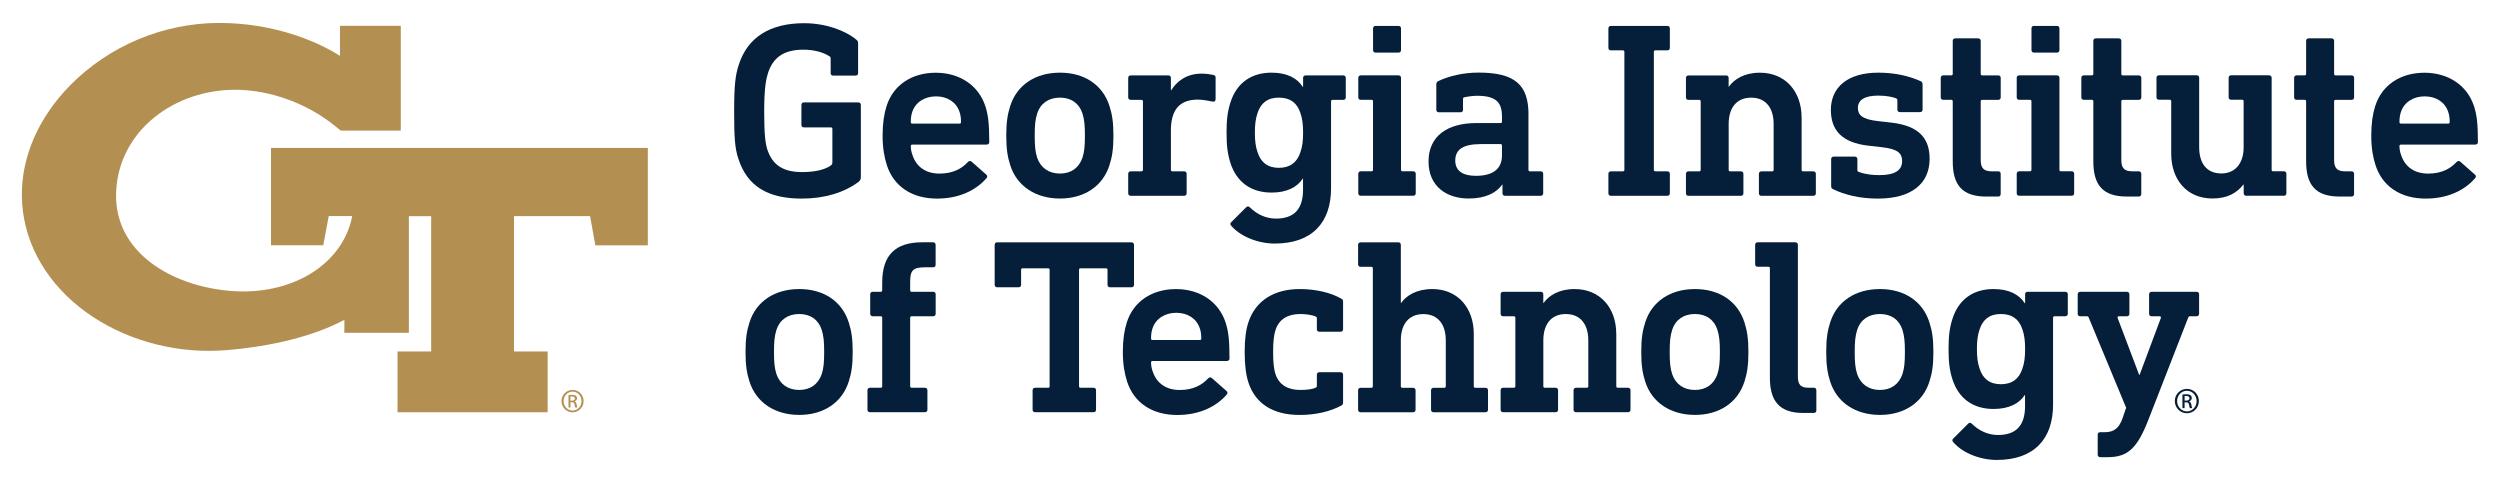
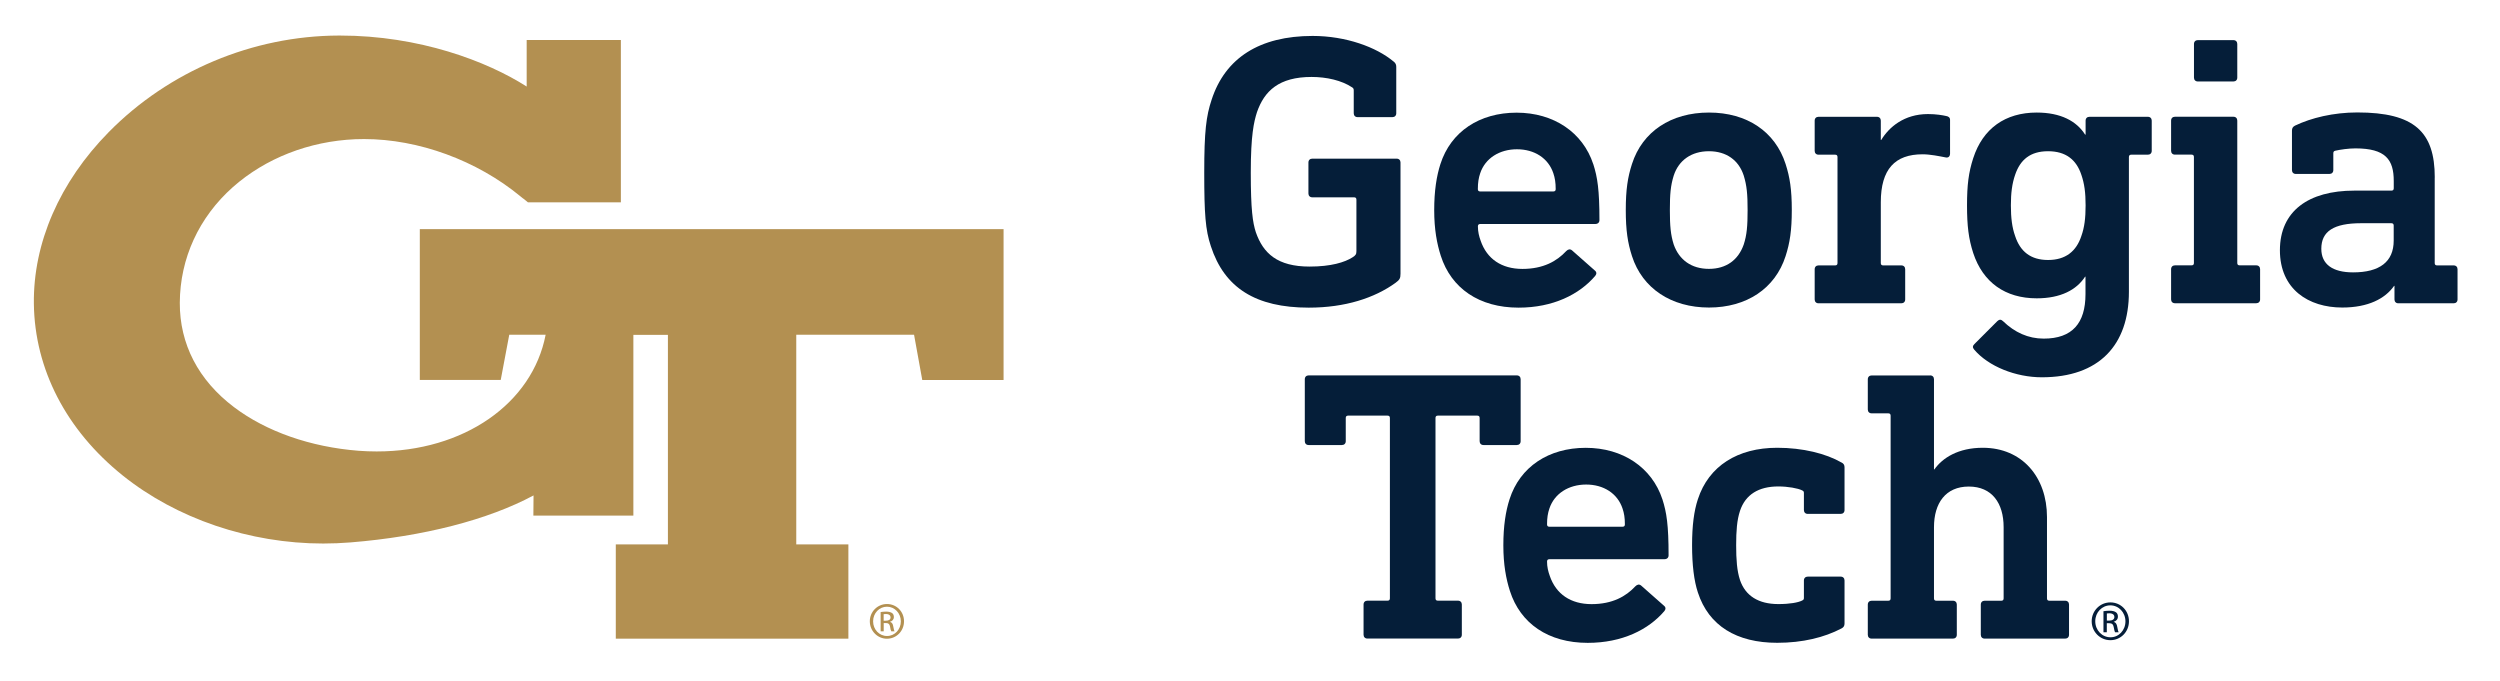
- <svg xmlns="http://www.w3.org/2000/svg" id="Layer_1" data-name="Layer 1" viewBox="50 43 694 134">
+ <svg xmlns="http://www.w3.org/2000/svg" viewBox="50 43 448 122" role="img" aria-label="Georgia Tech">
  <defs>
-     <style>
-       .cls-1 {
-         fill: #b39051;
-       }
- 
-       .cls-2 {
-         fill: #051e39;
-       }
-     </style>
+     <style>.cls-1{fill:#b39051;}.cls-2{fill:#051e39;}</style>
  </defs>
-   <g>
+   <path class="cls-1" d="M125.23,84.05v27.04h14.5l1.53-8.11h6.52c-2.39,12.37-14.69,20.92-30.28,20.92-1.07,0-2.15-.04-3.22-.12-8.63-.67-16.57-3.45-22.36-7.83-6.38-4.83-9.73-11.3-9.7-18.69.04-7.96,3.42-15.32,9.51-20.73,5.84-5.17,13.63-8.22,21.94-8.58.52-.02,1.05-.03,1.58-.03,9.75,0,20.2,3.83,27.98,10.24.39.33.49.4.59.46.04.03.1.07.56.45l.23.19h.29s16.36,0,16.36,0v-29.09h-16.88v8.34c-7.11-4.55-19.26-9.14-33.45-9.14h-.23c-15.43.05-30.46,6.37-41.23,17.32-8.78,8.93-13.54,19.85-13.4,30.75.15,11.72,5.8,22.64,15.9,30.75,9.67,7.76,22.77,12.21,35.95,12.21,1.63,0,3.28-.07,4.9-.2,13.05-1.06,24.62-4.04,32.79-8.42l-.03,3.61h17.92v-32.38h6.19v37.55h-9.34v16.89h41.68v-16.89h-9.34v-37.57h21.11l1.47,8.11h14.57v-27.04h-104.6ZM110.92,50.17s.09,0,.14,0c-.12,0-.25,0-.37,0,.08,0,.15,0,.23,0Z" />
+   <path class="cls-1" d="M110.92,50.17c-.08,0-.15,0-.23,0,.12,0,.25,0,.37,0-.05,0-.09,0-.14,0Z" />
+   <path class="cls-1" d="M208.95,151.24h-.01c-1.7,0-3.07,1.38-3.07,3.1s1.38,3.12,3.07,3.12,3.06-1.37,3.06-3.12-1.35-3.1-3.05-3.1ZM208.95,156.97c-1.38,0-2.49-1.16-2.49-2.63s1.12-2.62,2.48-2.62h.01c1.38,0,2.48,1.17,2.48,2.63s-1.1,2.63-2.48,2.62Z" />
+   <path class="cls-1" d="M209.5,154.45v-.03c.37-.11.68-.39.68-.84,0-.33-.11-.57-.32-.72-.21-.15-.55-.26-1.07-.26-.41,0-.69.04-.98.08v3.46h.55v-1.49h.39c.44,0,.66.17.74.61.07.45.15.77.23.88h.58c-.05-.11-.14-.32-.22-.85-.07-.51-.28-.79-.58-.84ZM208.75,154.23h-.4v-1.17c.1-.01.22-.03.4-.03.62,0,.84.3.84.61,0,.43-.39.59-.84.59Z" />
+   <g transform="translate(12,0)">
    <path class="cls-2" d="M287.72,54.01c.35.28.49.55.49.97v8.32c0,.42-.28.69-.69.69h-6.24c-.42,0-.69-.28-.69-.69v-4.09c0-.28-.07-.42-.28-.55-1.87-1.25-4.58-1.87-7.28-1.87-5.83,0-8.46,2.5-9.78,6.31-.55,1.73-1.11,4.09-1.11,10.82s.35,8.95.9,10.68c1.32,3.81,3.88,6.17,9.64,6.17,3.81,0,6.31-.76,7.7-1.66.56-.35.69-.56.69-1.11v-9.22c0-.28-.14-.42-.42-.42h-7.49c-.42,0-.69-.28-.69-.69v-5.55c0-.42.28-.69.69-.69h15.12c.42,0,.69.28.69.69v19.91c0,.83-.14,1.11-.9,1.66-3.75,2.71-9.02,4.44-15.54,4.44-9.5,0-15.12-3.54-17.55-11.03-.97-2.91-1.18-5.76-1.18-13.18s.35-10.13,1.32-13.04c2.43-7.49,8.6-11.44,18.1-11.44,5.97,0,11.44,2.01,14.5,4.58Z" />
    <path class="cls-2" d="M323.51,72.39c.76,2.36,1.11,4.65,1.11,10.06,0,.42-.28.69-.76.69h-20.6c-.28,0-.42.14-.42.42,0,.97.21,1.8.49,2.57,1.11,3.26,3.75,5.06,7.49,5.06s6.17-1.39,7.84-3.19c.35-.35.69-.42,1.04-.14l4.09,3.61c.35.28.35.62.07.97-2.84,3.33-7.56,5.69-13.73,5.69-7.07,0-12.07-3.47-13.94-9.29-.69-2.15-1.18-4.72-1.18-8.18s.42-6.1,1.11-8.25c1.87-5.83,7.01-9.22,13.66-9.22s11.86,3.54,13.73,9.22ZM303.25,74.05c-.28.83-.42,1.66-.42,2.84,0,.28.14.42.42.42h13.11c.28,0,.42-.14.42-.42,0-1.18-.14-2.01-.42-2.84-.9-2.71-3.4-4.3-6.52-4.3s-5.69,1.6-6.59,4.3Z" />
    <path class="cls-2" d="M357.98,72.39c.76,2.36,1.11,4.58,1.11,8.25s-.35,5.89-1.11,8.25c-1.87,5.83-7.01,9.22-13.73,9.22s-11.93-3.4-13.8-9.22c-.76-2.36-1.11-4.58-1.11-8.25s.35-5.9,1.11-8.25c1.87-5.83,7.01-9.22,13.8-9.22s11.86,3.4,13.73,9.22ZM337.93,74.47c-.56,1.8-.69,3.33-.69,6.17s.14,4.44.69,6.17c.97,2.77,3.19,4.37,6.31,4.37s5.27-1.6,6.24-4.37c.56-1.73.69-3.33.69-6.17s-.14-4.37-.69-6.17c-.9-2.77-3.12-4.37-6.24-4.37s-5.41,1.6-6.31,4.37Z" />
    <path class="cls-2" d="M386.76,63.79c.42.07.69.28.69.69v6.03c0,.49-.28.83-.83.69-1.11-.21-2.71-.55-4.09-.55-4.93,0-7.49,2.64-7.49,8.6v10.89c0,.28.14.42.42.42h3.26c.42,0,.69.28.69.69v5.41c0,.42-.28.69-.69.69h-14.84c-.42,0-.69-.28-.69-.69v-5.41c0-.42.28-.69.69-.69h2.98c.28,0,.42-.14.42-.42v-19c0-.28-.14-.42-.42-.42h-2.98c-.42,0-.69-.28-.69-.69v-5.41c0-.42.28-.69.69-.69h10.47c.42,0,.69.28.69.69v3.47h.07c1.39-2.29,4.09-4.65,8.39-4.65,1.46,0,2.64.21,3.26.35Z" />
    <path class="cls-2" d="M411.67,67.12h.07v-2.5c0-.42.28-.69.69-.69h10.47c.42,0,.69.28.69.69v5.41c0,.42-.28.69-.69.69h-2.98c-.28,0-.42.14-.42.42v24.14c0,9.57-5.34,15.33-15.61,15.33-4.65,0-9.57-1.94-12.14-4.99-.28-.35-.28-.62.07-.97l4.09-4.09c.35-.35.69-.35,1.04,0,2.08,2.01,4.51,3.12,7.28,3.12,5.13,0,7.49-2.77,7.49-7.98v-3.12h-.07c-1.53,2.36-4.37,3.88-8.67,3.88-5.62,0-9.64-2.84-11.38-8.12-.83-2.57-1.11-4.86-1.11-8.53s.28-5.9,1.11-8.46c1.73-5.34,5.76-8.18,11.38-8.18,4.3,0,7.14,1.53,8.67,3.95ZM399.11,74.33c-.55,1.6-.76,3.26-.76,5.48s.21,3.95.76,5.48c.9,2.77,2.78,4.3,5.9,4.3s5.06-1.53,5.97-4.3c.55-1.53.76-3.19.76-5.48s-.21-3.88-.76-5.48c-.9-2.71-2.78-4.23-5.97-4.23s-4.99,1.53-5.9,4.23Z" />
    <path class="cls-2" d="M438.23,63.92c.42,0,.69.28.69.69v25.52c0,.28.14.42.42.42h2.98c.42,0,.69.28.69.69v5.41c0,.42-.28.69-.69.69h-14.57c-.42,0-.69-.28-.69-.69v-5.41c0-.42.28-.69.69-.69h2.98c.28,0,.42-.14.42-.42v-19c0-.28-.14-.42-.42-.42h-2.98c-.42,0-.69-.28-.69-.69v-5.41c0-.42.28-.69.69-.69h10.47ZM438.23,50.19c.42,0,.69.28.69.69v6.03c0,.42-.28.69-.69.69h-6.38c-.42,0-.69-.28-.69-.69v-6.03c0-.42.28-.69.69-.69h6.38Z" />
    <path class="cls-2" d="M474.3,74.81v15.33c0,.28.14.42.42.42h2.98c.42,0,.69.28.69.69v5.41c0,.42-.28.69-.69.69h-9.92c-.42,0-.69-.28-.69-.69v-2.43h-.07c-1.6,2.29-4.65,3.88-9.29,3.88-6.03,0-11.17-3.26-11.17-10.27s5.13-10.68,13.32-10.68h6.66c.28,0,.42-.14.42-.42v-1.32c0-3.81-1.46-5.83-6.87-5.83-1.18,0-2.7.21-3.61.42-.28.07-.35.21-.35.49v2.98c0,.42-.28.69-.69.69h-6.03c-.42,0-.69-.28-.69-.69v-7.07c0-.42.14-.69.55-.9,2.91-1.39,6.87-2.36,11.17-2.36,10.2,0,13.87,3.47,13.87,11.65ZM461.12,83c-4.93,0-7.14,1.46-7.14,4.58,0,2.77,2.01,4.23,5.69,4.23,4.72,0,7.28-1.87,7.28-5.69v-2.7c0-.28-.14-.42-.42-.42h-5.41Z" />
-     <path class="cls-2" d="M512.86,50.19c.42,0,.69.28.69.69v5.41c0,.42-.28.69-.69.69h-3.33c-.28,0-.42.14-.42.42v32.74c0,.28.14.42.42.42h3.33c.42,0,.69.28.69.69v5.41c0,.42-.28.69-.69.69h-15.68c-.42,0-.69-.28-.69-.69v-5.41c0-.42.28-.69.69-.69h3.33c.28,0,.42-.14.42-.42v-32.74c0-.28-.14-.42-.42-.42h-3.33c-.42,0-.69-.28-.69-.69v-5.41c0-.42.28-.69.69-.69h15.68Z" />
-     <path class="cls-2" d="M550.13,75.58v14.57c0,.28.14.42.42.42h2.84c.42,0,.69.28.69.69v5.41c0,.42-.28.69-.69.69h-14.43c-.42,0-.69-.28-.69-.69v-5.41c0-.42.28-.69.69-.69h2.98c.28,0,.42-.14.42-.42v-12.76c0-4.3-2.08-7.28-6.24-7.28s-6.24,2.98-6.24,7.28v12.76c0,.28.14.42.42.42h2.98c.42,0,.69.28.69.69v5.41c0,.42-.28.69-.69.69h-14.57c-.42,0-.69-.28-.69-.69v-5.41c0-.42.28-.69.69-.69h2.98c.28,0,.42-.14.42-.42v-19c0-.28-.14-.42-.42-.42h-2.98c-.42,0-.69-.28-.69-.69v-5.41c0-.42.28-.69.69-.69h10.47c.42,0,.69.28.69.69v2.43h.07c1.46-2.08,4.3-3.88,8.6-3.88,7.14,0,11.58,5.27,11.58,12.42Z" />
-     <path class="cls-2" d="M583.16,65.52c.42.21.55.49.55.97v6.94c0,.42-.28.69-.69.69h-5.62c-.42,0-.69-.28-.69-.69v-2.57c0-.28-.07-.42-.35-.56-.97-.42-2.91-.76-4.99-.76-3.88,0-5.62,1.32-5.62,3.4,0,1.94,1.11,3.19,5.62,3.68l3.68.42c7.77.9,10.61,4.44,10.61,10.06,0,6.8-4.92,11.03-14.36,11.03-4.99,0-9.23-1.04-12.49-2.64-.28-.14-.48-.35-.48-.83v-7.49c0-.42.28-.69.69-.69h5.9c.42,0,.69.28.69.69v3.05c0,.28.14.42.35.49,2.01.76,4.02.9,5.83.9,4.3,0,6.24-1.39,6.24-3.88,0-2.22-1.25-3.4-5.76-3.88l-3.68-.42c-7.28-.83-10.34-4.3-10.34-9.92,0-6.24,4.58-10.34,13.18-10.34,4.72,0,8.67.97,11.72,2.36Z" />
-     <path class="cls-2" d="M599.16,53.66c.42,0,.69.28.69.69v9.16c0,.28.14.42.42.42h4.44c.42,0,.69.28.69.69v5.41c0,.42-.28.69-.69.69h-4.44c-.28,0-.42.14-.42.42v16.3c0,2.36.97,3.12,3.12,3.12h1.73c.42,0,.69.28.69.69v5.62c0,.42-.28.69-.69.69h-3.33c-6.73,0-9.29-3.26-9.29-9.78v-16.65c0-.28-.14-.42-.42-.42h-2.22c-.42,0-.69-.28-.69-.69v-5.41c0-.42.28-.69.69-.69h2.22c.28,0,.42-.14.42-.42v-9.16c0-.42.28-.69.69-.69h6.38Z" />
-     <path class="cls-2" d="M621.01,63.92c.42,0,.69.28.69.69v25.52c0,.28.14.42.42.42h2.98c.42,0,.69.28.69.69v5.41c0,.42-.28.69-.69.69h-14.57c-.42,0-.69-.28-.69-.69v-5.41c0-.42.28-.69.69-.69h2.98c.28,0,.42-.14.42-.42v-19c0-.28-.14-.42-.42-.42h-2.98c-.42,0-.69-.28-.69-.69v-5.41c0-.42.28-.69.69-.69h10.47ZM621.01,50.19c.42,0,.69.28.69.69v6.03c0,.42-.28.69-.69.69h-6.38c-.42,0-.69-.28-.69-.69v-6.03c0-.42.28-.69.69-.69h6.38Z" />
-     <path class="cls-2" d="M638.19,53.66c.42,0,.69.28.69.69v9.16c0,.28.14.42.42.42h4.44c.42,0,.69.28.69.69v5.41c0,.42-.28.69-.69.69h-4.44c-.28,0-.42.14-.42.42v16.3c0,2.36.97,3.12,3.12,3.12h1.73c.42,0,.69.28.69.69v5.62c0,.42-.28.69-.69.69h-3.33c-6.73,0-9.29-3.26-9.29-9.78v-16.65c0-.28-.14-.42-.42-.42h-2.22c-.42,0-.69-.28-.69-.69v-5.41c0-.42.28-.69.69-.69h2.22c.28,0,.42-.14.42-.42v-9.16c0-.42.28-.69.69-.69h6.38Z" />
-     <path class="cls-2" d="M679.92,63.92c.42,0,.69.28.69.69v25.52c0,.28.14.42.42.42h2.98c.42,0,.69.28.69.69v5.41c0,.42-.28.69-.69.69h-10.47c-.42,0-.69-.28-.69-.69v-2.43h-.07c-1.8,2.29-4.37,3.88-8.6,3.88-7.14,0-11.45-5.27-11.45-12.42v-14.57c0-.28-.14-.42-.42-.42h-2.98c-.42,0-.69-.28-.69-.69v-5.41c0-.42.28-.69.69-.69h10.47c.42,0,.69.28.69.69v19.28c0,4.3,1.94,7.28,6.17,7.28,3.95,0,6.17-2.98,6.17-7.21v-12.83c0-.28-.14-.42-.42-.42h-3.05c-.42,0-.69-.28-.69-.69v-5.41c0-.42.28-.69.69-.69h10.54Z" />
-     <path class="cls-2" d="M697.26,53.66c.42,0,.69.28.69.69v9.16c0,.28.14.42.42.42h4.44c.42,0,.69.28.69.69v5.41c0,.42-.28.69-.69.69h-4.44c-.28,0-.42.14-.42.42v16.3c0,2.36.97,3.12,3.12,3.12h1.73c.42,0,.69.28.69.69v5.62c0,.42-.28.69-.69.69h-3.33c-6.73,0-9.29-3.26-9.29-9.78v-16.65c0-.28-.14-.42-.42-.42h-2.22c-.42,0-.69-.28-.69-.69v-5.41c0-.42.28-.69.69-.69h2.22c.28,0,.42-.14.42-.42v-9.16c0-.42.28-.69.69-.69h6.38Z" />
-     <path class="cls-2" d="M736.76,72.39c.76,2.36,1.11,4.65,1.11,10.06,0,.42-.28.69-.76.69h-20.6c-.28,0-.42.14-.42.42,0,.97.21,1.8.49,2.57,1.11,3.26,3.75,5.06,7.49,5.06s6.17-1.39,7.84-3.19c.35-.35.69-.42,1.04-.14l4.09,3.61c.35.28.35.62.07.97-2.84,3.33-7.56,5.69-13.73,5.69-7.07,0-12.07-3.47-13.94-9.29-.69-2.15-1.18-4.72-1.18-8.18s.42-6.1,1.11-8.25c1.87-5.83,7.01-9.22,13.66-9.22s11.86,3.54,13.73,9.22ZM716.51,74.05c-.28.83-.42,1.66-.42,2.84,0,.28.14.42.42.42h13.11c.28,0,.42-.14.42-.42,0-1.18-.14-2.01-.42-2.84-.9-2.71-3.4-4.3-6.52-4.3s-5.69,1.6-6.59,4.3Z" />
-   </g>
-   <g>
-     <g>
-       <path class="cls-1" d="M208.95,151.24h-.01c-1.7,0-3.07,1.38-3.07,3.1s1.38,3.12,3.07,3.12,3.06-1.37,3.06-3.12-1.35-3.1-3.05-3.1ZM208.95,156.97c-1.38,0-2.49-1.16-2.49-2.63s1.12-2.62,2.48-2.62h.01c1.38,0,2.48,1.17,2.48,2.63s-1.1,2.63-2.48,2.62Z" />
-       <path class="cls-1" d="M209.5,154.45v-.03c.37-.11.68-.39.68-.84,0-.33-.11-.57-.32-.72-.21-.15-.55-.26-1.07-.26-.41,0-.69.04-.98.08v3.46h.55v-1.49h.39c.44,0,.66.17.74.61.07.45.15.77.23.88h.58c-.05-.11-.14-.32-.22-.85-.07-.51-.28-.79-.58-.84ZM208.75,154.23h-.4v-1.17c.1-.01.22-.03.4-.03.62,0,.84.3.84.61,0,.43-.39.59-.84.59Z" />
-     </g>
-     <g>
-       <path class="cls-1" d="M110.92,50.17c-.08,0-.15,0-.23,0,.12,0,.25,0,.37,0-.05,0-.09,0-.14,0Z" />
-       <path class="cls-1" d="M125.23,84.05v27.04h14.5l1.53-8.11h6.52c-2.39,12.37-14.69,20.92-30.28,20.92-1.07,0-2.15-.04-3.22-.12-8.63-.67-16.57-3.45-22.36-7.83-6.38-4.83-9.73-11.3-9.7-18.69.04-7.96,3.42-15.32,9.51-20.73,5.84-5.17,13.63-8.22,21.94-8.58.52-.02,1.05-.03,1.58-.03,9.75,0,20.2,3.83,27.98,10.24.39.33.49.4.59.46.04.03.1.07.56.45l.23.19h.29s16.36,0,16.36,0v-29.09h-16.88v8.34c-7.11-4.55-19.26-9.14-33.45-9.14h-.23c-15.43.05-30.46,6.37-41.23,17.32-8.78,8.93-13.54,19.85-13.4,30.75.15,11.72,5.8,22.64,15.9,30.75,9.67,7.76,22.77,12.21,35.95,12.21,1.63,0,3.28-.07,4.9-.2,13.05-1.06,24.62-4.04,32.79-8.42l-.03,3.61h17.92v-32.38h6.19v37.55h-9.34v16.89h41.68v-16.89h-9.34v-37.57h21.11l1.47,8.11h14.57v-27.04h-104.6ZM110.92,50.17s.09,0,.14,0c-.12,0-.25,0-.37,0,.08,0,.15,0,.23,0Z" />
-     </g>
-   </g>
-   <g>
-     <g>
-       <path class="cls-2" d="M285.6,132.46c.76,2.36,1.11,4.58,1.11,8.25s-.35,5.9-1.11,8.25c-1.87,5.83-7.01,9.22-13.73,9.22s-11.93-3.4-13.8-9.22c-.76-2.36-1.11-4.58-1.11-8.25s.35-5.9,1.11-8.25c1.87-5.83,7.01-9.22,13.8-9.22s11.86,3.4,13.73,9.22ZM265.55,134.54c-.55,1.8-.69,3.33-.69,6.17s.14,4.44.69,6.17c.97,2.77,3.19,4.37,6.31,4.37s5.27-1.6,6.24-4.37c.56-1.73.69-3.33.69-6.17s-.14-4.37-.69-6.17c-.9-2.78-3.12-4.37-6.24-4.37s-5.41,1.6-6.31,4.37Z" />
-       <path class="cls-2" d="M309.04,110.27c.42,0,.69.28.69.69v5.55c0,.42-.28.69-.69.69h-2.15c-3.47,0-4.23.83-4.23,4.09v2.29c0,.28.14.42.42.42h5.97c.42,0,.69.28.69.69v5.41c0,.42-.28.69-.69.69h-5.97c-.28,0-.42.14-.42.42v19.01c0,.28.14.42.42.42h3.68c.42,0,.69.28.69.69v5.41c0,.42-.28.69-.69.69h-15.26c-.42,0-.69-.28-.69-.69v-5.41c0-.42.28-.69.69-.69h2.98c.28,0,.42-.14.42-.42v-19.01c0-.28-.14-.42-.42-.42h-2.22c-.42,0-.69-.28-.69-.69v-5.41c0-.42.28-.69.69-.69h2.22c.28,0,.42-.14.42-.42v-2.15c0-7.77,3.82-11.17,11.1-11.17h3.05Z" />
+     <g transform="translate(-54.30,0)">
      <path class="cls-2" d="M364.11,110.27c.42,0,.69.28.69.69v11.1c0,.42-.28.69-.69.69h-5.97c-.42,0-.69-.28-.69-.69v-4.16c0-.28-.14-.42-.42-.42h-7.07c-.28,0-.42.14-.42.42v32.32c0,.28.14.42.42.42h3.61c.42,0,.69.28.69.69v5.41c0,.42-.28.69-.69.69h-16.23c-.42,0-.69-.28-.69-.69v-5.41c0-.42.28-.69.69-.69h3.61c.28,0,.42-.14.42-.42v-32.32c0-.28-.14-.42-.42-.42h-7.07c-.28,0-.42.14-.42.42v4.16c0,.42-.28.69-.69.69h-5.96c-.42,0-.69-.28-.69-.69v-11.1c0-.42.28-.69.69-.69h37.32Z" />
      <path class="cls-2" d="M390.2,132.46c.76,2.36,1.11,4.65,1.11,10.06,0,.42-.28.69-.76.69h-20.6c-.28,0-.42.14-.42.42,0,.97.21,1.8.49,2.57,1.11,3.26,3.75,5.06,7.49,5.06s6.17-1.39,7.84-3.19c.35-.35.69-.42,1.04-.14l4.09,3.61c.35.28.35.62.07.97-2.84,3.33-7.56,5.69-13.73,5.69-7.07,0-12.07-3.47-13.94-9.29-.69-2.15-1.18-4.72-1.18-8.19s.42-6.1,1.11-8.25c1.87-5.83,7.01-9.22,13.66-9.22s11.86,3.54,13.73,9.22ZM369.95,134.13c-.28.83-.42,1.66-.42,2.84,0,.28.14.42.42.42h13.11c.28,0,.42-.14.42-.42,0-1.18-.14-2.01-.42-2.84-.9-2.71-3.4-4.3-6.52-4.3s-5.69,1.6-6.59,4.3Z" />
      <path class="cls-2" d="M422.29,125.87c.42.21.55.48.55.9v7.63c0,.42-.28.69-.69.69h-5.9c-.42,0-.69-.28-.69-.69v-3.05c0-.28-.07-.35-.35-.49-.69-.35-2.5-.69-4.23-.69-3.54,0-5.9,1.46-6.87,4.37-.55,1.66-.69,3.61-.69,6.17s.14,4.58.69,6.24c.97,2.84,3.33,4.3,6.87,4.3,2.08,0,3.54-.28,4.23-.62.28-.14.35-.21.35-.49v-3.12c0-.42.28-.69.69-.69h5.9c.42,0,.69.28.69.69v7.7c0,.42-.14.69-.55.9-3.05,1.6-6.94,2.57-11.51,2.57-7.28,0-12.28-3.05-14.22-9.02-.69-2.08-1.04-4.92-1.04-8.46s.35-6.17,1.04-8.25c1.94-5.96,7.14-9.22,14.22-9.22,4.58,0,8.74,1.04,11.51,2.64Z" />
      <path class="cls-2" d="M438.18,110.27c.42,0,.69.28.69.69v16.16h.07c1.46-2.08,4.3-3.88,8.67-3.88,7.07,0,11.51,5.27,11.51,12.42v14.57c0,.28.14.42.42.42h2.84c.42,0,.69.28.69.69v5.41c0,.42-.28.69-.69.69h-14.43c-.42,0-.69-.28-.69-.69v-5.41c0-.42.28-.69.69-.69h2.98c.28,0,.42-.14.42-.42v-12.76c0-4.3-2.08-7.28-6.24-7.28s-6.24,2.98-6.24,7.28v12.76c0,.28.14.42.42.42h2.98c.42,0,.69.28.69.69v5.41c0,.42-.28.69-.69.69h-14.57c-.42,0-.69-.28-.69-.69v-5.41c0-.42.28-.69.69-.69h2.98c.28,0,.42-.14.42-.42v-32.74c0-.28-.14-.42-.42-.42h-2.98c-.42,0-.69-.28-.69-.69v-5.41c0-.42.28-.69.69-.69h10.47Z" />
-       <path class="cls-2" d="M498.68,135.65v14.57c0,.28.14.42.42.42h2.84c.42,0,.69.28.69.69v5.41c0,.42-.28.69-.69.69h-14.43c-.42,0-.69-.28-.69-.69v-5.41c0-.42.28-.69.69-.69h2.98c.28,0,.42-.14.42-.42v-12.76c0-4.3-2.08-7.28-6.24-7.28s-6.24,2.98-6.24,7.28v12.76c0,.28.14.42.42.42h2.98c.42,0,.69.28.69.69v5.41c0,.42-.28.69-.69.69h-14.57c-.42,0-.69-.28-.69-.69v-5.41c0-.42.28-.69.69-.69h2.98c.28,0,.42-.14.42-.42v-19.01c0-.28-.14-.42-.42-.42h-2.98c-.42,0-.69-.28-.69-.69v-5.41c0-.42.28-.69.69-.69h10.47c.42,0,.69.28.69.69v2.43h.07c1.46-2.08,4.3-3.88,8.6-3.88,7.14,0,11.58,5.27,11.58,12.42Z" />
-       <path class="cls-2" d="M534.25,132.46c.76,2.36,1.11,4.58,1.11,8.25s-.35,5.9-1.11,8.25c-1.87,5.83-7.01,9.22-13.73,9.22s-11.93-3.4-13.8-9.22c-.76-2.36-1.11-4.58-1.11-8.25s.35-5.9,1.11-8.25c1.87-5.83,7.01-9.22,13.8-9.22s11.86,3.4,13.73,9.22ZM514.2,134.54c-.55,1.8-.69,3.33-.69,6.17s.14,4.44.69,6.17c.97,2.77,3.19,4.37,6.31,4.37s5.27-1.6,6.24-4.37c.55-1.73.69-3.33.69-6.17s-.14-4.37-.69-6.17c-.9-2.78-3.12-4.37-6.24-4.37s-5.41,1.6-6.31,4.37Z" />
-       <path class="cls-2" d="M548.4,110.27c.42,0,.69.28.69.69v36.62c0,2.29.9,3.05,2.91,3.05h1.53c.42,0,.69.28.69.69v5.62c0,.42-.28.69-.69.69h-3.05c-6.52,0-9.16-3.33-9.16-9.78v-30.38c0-.28-.14-.42-.42-.42h-2.98c-.42,0-.69-.28-.69-.69v-5.41c0-.42.28-.69.69-.69h10.47Z" />
-       <path class="cls-2" d="M585.6,132.46c.76,2.36,1.11,4.58,1.11,8.25s-.35,5.9-1.11,8.25c-1.87,5.83-7.01,9.22-13.73,9.22s-11.93-3.4-13.8-9.22c-.76-2.36-1.11-4.58-1.11-8.25s.35-5.9,1.11-8.25c1.87-5.83,7.01-9.22,13.8-9.22s11.86,3.4,13.73,9.22ZM565.56,134.54c-.55,1.8-.69,3.33-.69,6.17s.14,4.44.69,6.17c.97,2.77,3.19,4.37,6.31,4.37s5.27-1.6,6.24-4.37c.55-1.73.69-3.33.69-6.17s-.14-4.37-.69-6.17c-.9-2.78-3.12-4.37-6.24-4.37s-5.41,1.6-6.31,4.37Z" />
-       <path class="cls-2" d="M612.1,127.19h.07v-2.5c0-.42.28-.69.69-.69h10.47c.42,0,.69.28.69.69v5.41c0,.42-.28.69-.69.69h-2.98c-.28,0-.42.14-.42.42v24.14c0,9.57-5.34,15.33-15.61,15.33-4.65,0-9.57-1.94-12.14-4.99-.28-.35-.28-.62.07-.97l4.09-4.09c.35-.35.69-.35,1.04,0,2.08,2.01,4.51,3.12,7.28,3.12,5.13,0,7.49-2.77,7.49-7.98v-3.12h-.07c-1.53,2.36-4.37,3.88-8.67,3.88-5.62,0-9.64-2.84-11.38-8.12-.83-2.57-1.11-4.86-1.11-8.53s.28-5.9,1.11-8.46c1.73-5.34,5.76-8.18,11.38-8.18,4.3,0,7.14,1.53,8.67,3.95ZM599.55,134.4c-.55,1.6-.76,3.26-.76,5.48s.21,3.95.76,5.48c.9,2.77,2.77,4.3,5.9,4.3s5.06-1.53,5.96-4.3c.55-1.53.76-3.19.76-5.48s-.21-3.88-.76-5.48c-.9-2.7-2.77-4.23-5.96-4.23s-4.99,1.53-5.9,4.23Z" />
-       <path class="cls-2" d="M659.78,124c.42,0,.69.28.69.69v5.41c0,.42-.28.69-.69.69h-1.8c-.28,0-.42.07-.55.42l-11.03,28.3c-3.05,7.84-5.69,10.4-11.24,10.4h-2.15c-.42,0-.69-.28-.69-.69v-5.55c0-.42.28-.69.69-.69h1.25c2.64,0,4.02-1.18,4.99-3.95l.97-2.84-10.4-25.04c-.07-.21-.21-.35-.49-.35h-1.87c-.42,0-.69-.28-.69-.69v-5.41c0-.42.28-.69.69-.69h12.97c.42,0,.69.28.69.69v5.41c0,.42-.28.69-.69.69h-2.22c-.35,0-.42.21-.35.49l5.96,15.75h.14l5.89-15.75c.07-.21,0-.49-.35-.49h-2.22c-.42,0-.69-.28-.69-.69v-5.41c0-.42.28-.69.69-.69h12.48Z" />
    </g>
-     <g>
+     <g transform="translate(-240.90,0)">
      <path class="cls-2" d="M657.09,150.95h-.01c-1.85,0-3.35,1.5-3.35,3.38s1.5,3.39,3.35,3.39,3.33-1.49,3.33-3.39-1.47-3.38-3.32-3.38ZM657.09,157.2c-1.5,0-2.72-1.26-2.72-2.87s1.22-2.85,2.7-2.85h.01c1.5,0,2.7,1.28,2.7,2.87s-1.2,2.87-2.7,2.85Z" />
      <path class="cls-2" d="M657.69,154.45v-.03c.4-.12.74-.42.74-.92,0-.36-.12-.62-.35-.78-.22-.16-.6-.28-1.17-.28-.45,0-.75.04-1.07.09v3.77h.6v-1.62h.42c.48,0,.72.18.81.66.08.49.17.84.26.96h.63c-.06-.12-.15-.35-.24-.93-.08-.55-.3-.86-.63-.92ZM656.88,154.21h-.43v-1.28c.1-.01.24-.03.43-.03.68,0,.92.33.92.66,0,.46-.42.65-.92.65Z" />
    </g>
  </g>
</svg>
